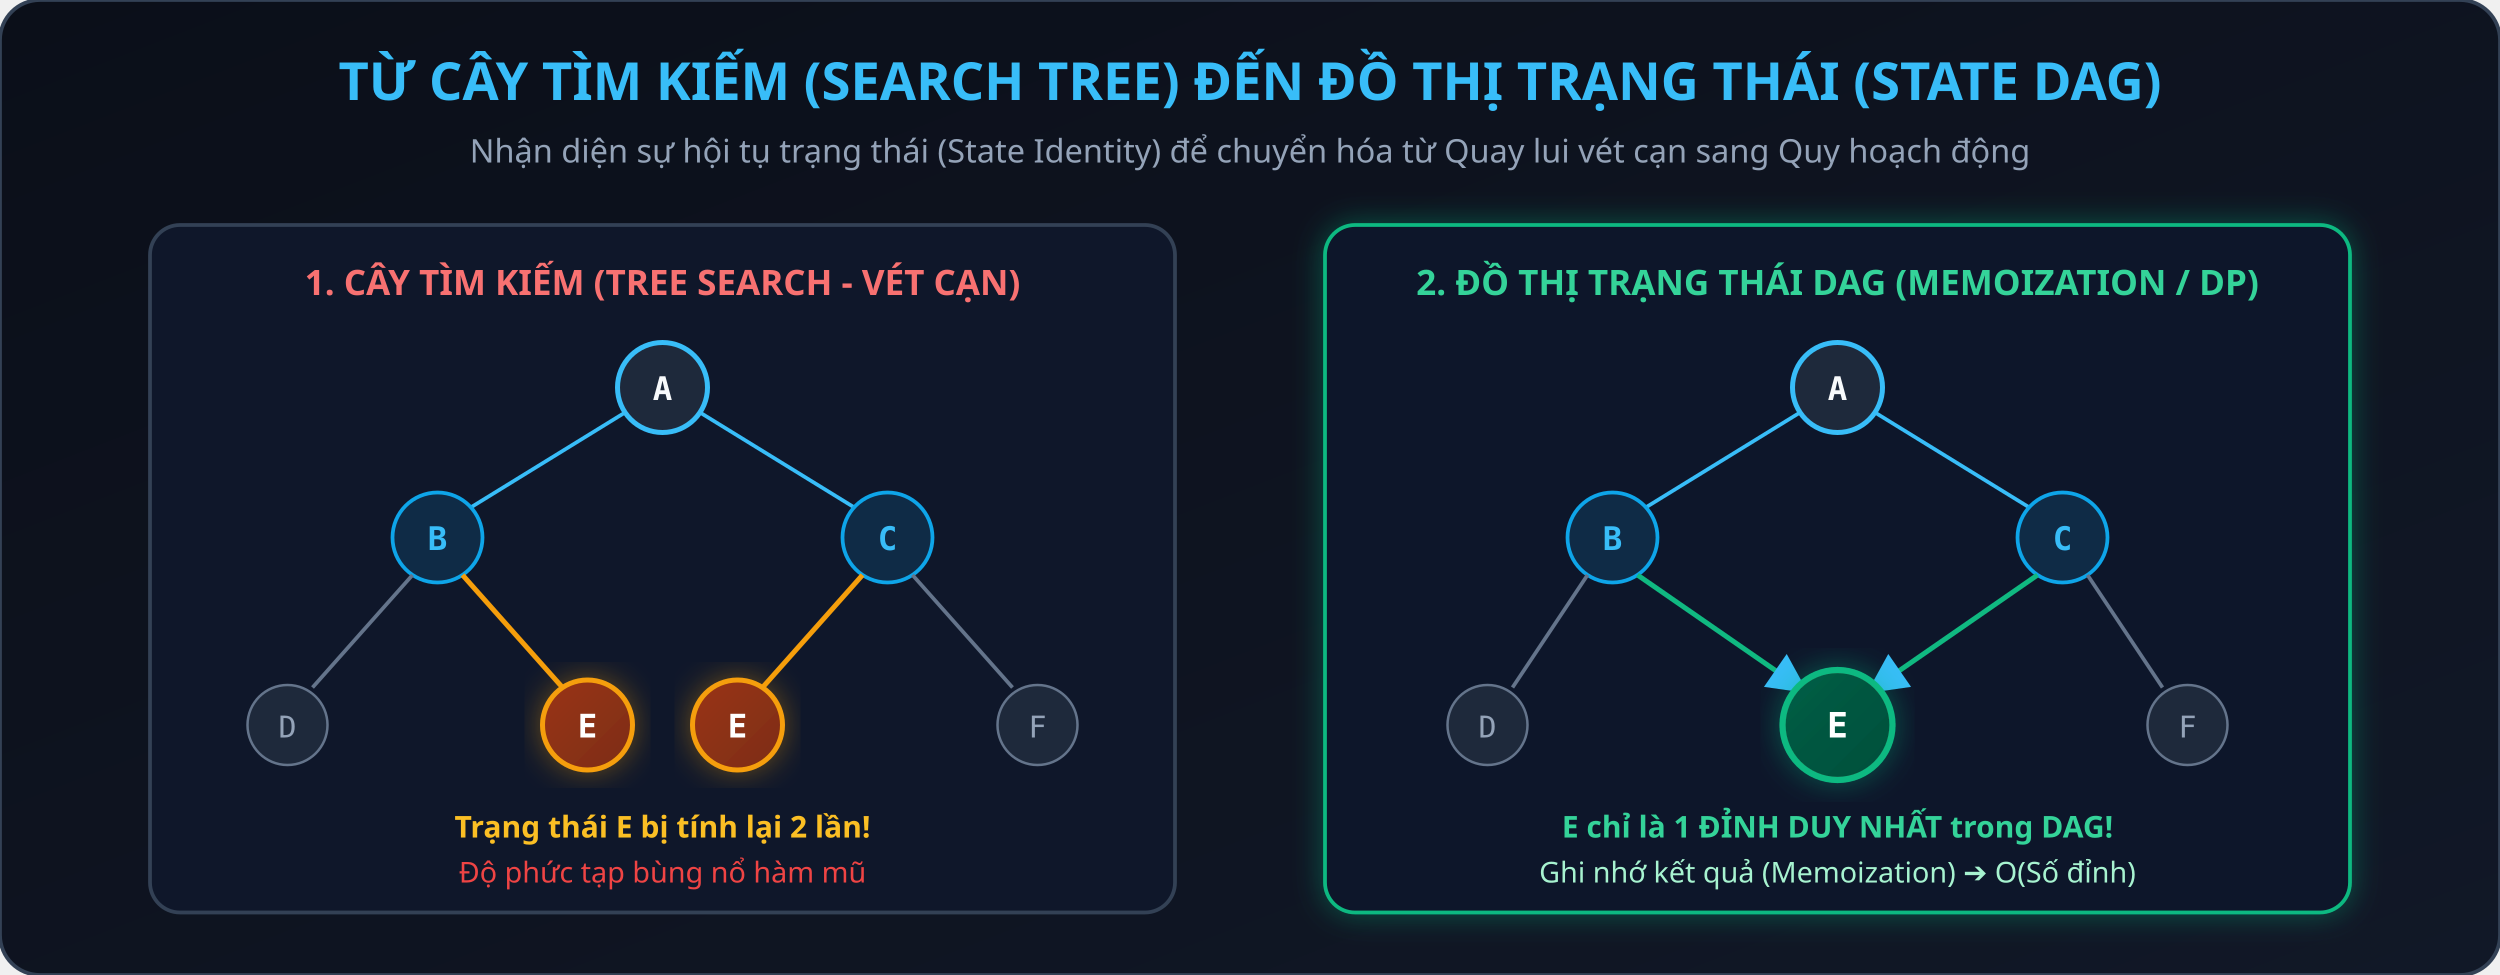
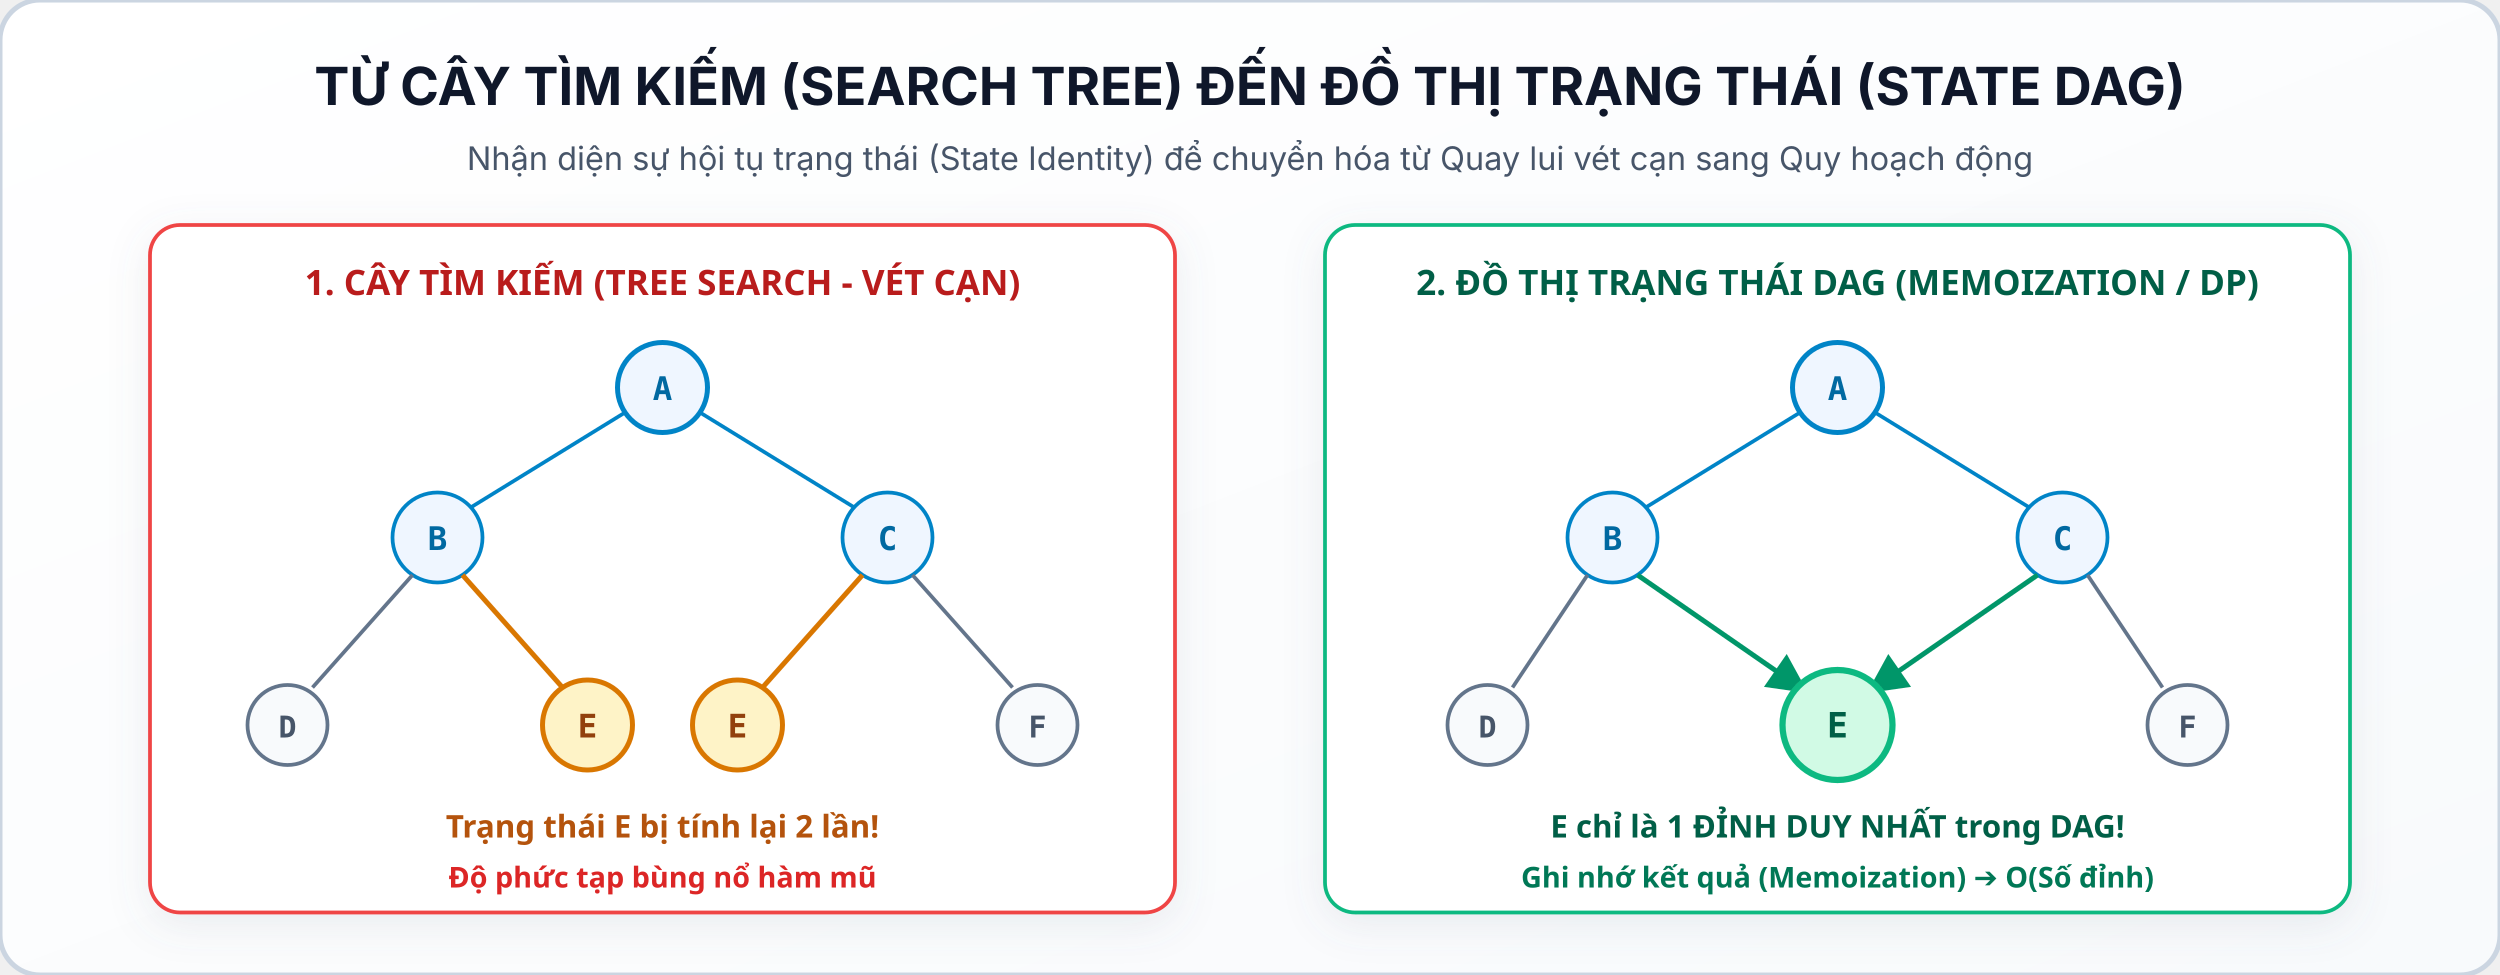
<svg xmlns="http://www.w3.org/2000/svg" viewBox="0 0 1000 390" width="100%" height="100%">
  <defs>
    <linearGradient id="bgGrad" x1="0%" y1="0%" x2="100%" y2="100%">
-       <stop offset="0%" stop-color="#0b0f19" />
-       <stop offset="100%" stop-color="#111827" />
+       <stop offset="0%" stop-color="#FFFFFF" />
+       <stop offset="100%" stop-color="#F8FAFC" />
    </linearGradient>
-     <linearGradient id="blueCard" x1="0%" y1="0%" x2="100%" y2="100%">
-       <stop offset="0%" stop-color="#1e293b" />
-       <stop offset="100%" stop-color="#0f172a" />
-     </linearGradient>
-     <linearGradient id="cyanCard" x1="0%" y1="0%" x2="100%" y2="100%">
-       <stop offset="0%" stop-color="#0369a1" />
-       <stop offset="100%" stop-color="#0c4a6e" />
-     </linearGradient>
-     <linearGradient id="greenCard" x1="0%" y1="0%" x2="100%" y2="100%">
-       <stop offset="0%" stop-color="#065f46" />
-       <stop offset="100%" stop-color="#064e3b" />
-     </linearGradient>
-     <linearGradient id="amberCard" x1="0%" y1="0%" x2="100%" y2="100%">
-       <stop offset="0%" stop-color="#9a3412" />
-       <stop offset="100%" stop-color="#7c2d12" />
-     </linearGradient>
-     <linearGradient id="purpleCard" x1="0%" y1="0%" x2="100%" y2="100%">
-       <stop offset="0%" stop-color="#581c87" />
-       <stop offset="100%" stop-color="#3b0764" />
-     </linearGradient>
-     <filter id="glowCyan" x="-20%" y="-20%" width="140%" height="140%">
-       <feDropShadow dx="0" dy="0" stdDeviation="6" flood-color="#06b6d4" flood-opacity="0.4" />
-     </filter>
-     <filter id="glowGreen" x="-20%" y="-20%" width="140%" height="140%">
-       <feDropShadow dx="0" dy="0" stdDeviation="6" flood-color="#10b981" flood-opacity="0.4" />
-     </filter>
-     <filter id="glowAmber" x="-20%" y="-20%" width="140%" height="140%">
-       <feDropShadow dx="0" dy="0" stdDeviation="6" flood-color="#f59e0b" flood-opacity="0.4" />
-     </filter>
-     <filter id="glowPurple" x="-20%" y="-20%" width="140%" height="140%">
-       <feDropShadow dx="0" dy="0" stdDeviation="6" flood-color="#a855f7" flood-opacity="0.4" />
+     <filter id="cardShadow" x="-10%" y="-10%" width="120%" height="120%">
+       <feDropShadow dx="0" dy="4" stdDeviation="8" flood-color="#64748B" flood-opacity="0.12" />
    </filter>
    <marker id="arrowCyan" markerWidth="8" markerHeight="8" refX="6" refY="4" orient="auto">
-       <path d="M 0 0 L 8 4 L 0 8 Z" fill="#38bdf8" />
+       <path d="M 0 0 L 8 4 L 0 8 Z" fill="#0284C7" />
    </marker>
-     <marker id="arrowAmber" markerWidth="8" markerHeight="8" refX="6" refY="4" orient="auto">
-       <path d="M 0 0 L 8 4 L 0 8 Z" fill="#fbbf24" />
-     </marker>
-     <marker id="arrowPurple" markerWidth="8" markerHeight="8" refX="6" refY="4" orient="auto">
-       <path d="M 0 0 L 8 4 L 0 8 Z" fill="#c084fc" />
+     <marker id="arrowGreen" markerWidth="8" markerHeight="8" refX="6" refY="4" orient="auto">
+       <path d="M 0 0 L 8 4 L 0 8 Z" fill="#059669" />
    </marker>
  </defs>
-   <rect width="1000" height="390" fill="url(#bgGrad)" rx="16" />
-   <rect width="1000" height="390" fill="none" stroke="#334155" stroke-width="1.5" rx="16" />
-   <text x="500" y="40" fill="#38bdf8" font-family="system-ui, sans-serif" font-size="21" font-weight="bold" text-anchor="middle">TỪ CÂY TÌM KIẾM (SEARCH TREE) ĐẾN ĐỒ THỊ TRẠNG THÁI (STATE DAG)</text>
-   <text x="500" y="65" fill="#94a3b8" font-family="system-ui, sans-serif" font-size="13" text-anchor="middle">Nhận diện sự hội tụ trạng thái (State Identity) để chuyển hóa từ Quay lui vét cạn sang Quy hoạch động</text>
-   <g transform="translate(60, 90)">
-     <rect width="410" height="275" rx="12" fill="#0f172a" stroke="#334155" stroke-width="1.5" />
-     <text x="205" y="28" fill="#f87171" font-family="system-ui, sans-serif" font-size="14" font-weight="bold" text-anchor="middle">1. CÂY TÌM KIẾM (TREE SEARCH - VÉT CẠN)</text>
-     <circle cx="205" cy="65" r="18" fill="#1e293b" stroke="#38bdf8" stroke-width="2" />
-     <text x="205" y="70" fill="#f8fafc" font-family="monospace" font-size="13" font-weight="bold" text-anchor="middle">A</text>
-     <path d="M 190 75 L 125 115" fill="none" stroke="#38bdf8" stroke-width="1.5" />
-     <path d="M 220 75 L 285 115" fill="none" stroke="#38bdf8" stroke-width="1.5" />
-     <circle cx="115" cy="125" r="18" fill="#0f2b46" stroke="#0ea5e9" stroke-width="1.5" />
-     <text x="115" y="130" fill="#38bdf8" font-family="monospace" font-size="13" font-weight="bold" text-anchor="middle">B</text>
-     <circle cx="295" cy="125" r="18" fill="#0f2b46" stroke="#0ea5e9" stroke-width="1.5" />
-     <text x="295" y="130" fill="#38bdf8" font-family="monospace" font-size="13" font-weight="bold" text-anchor="middle">C</text>
-     <path d="M 105 140 L 65 185" fill="none" stroke="#64748b" stroke-width="1.5" />
-     <path d="M 125 140 L 165 185" fill="none" stroke="#f59e0b" stroke-width="2" />
-     <path d="M 285 140 L 245 185" fill="none" stroke="#f59e0b" stroke-width="2" />
-     <path d="M 305 140 L 345 185" fill="none" stroke="#64748b" stroke-width="1.5" />
-     <circle cx="55" cy="200" r="16" fill="#1e293b" stroke="#64748b" />
-     <text x="55" y="205" fill="#94a3b8" font-family="monospace" font-size="12" text-anchor="middle">D</text>
-     <circle cx="175" cy="200" r="18" fill="url(#amberCard)" stroke="#f59e0b" stroke-width="2" filter="url(#glowAmber)" />
-     <text x="175" y="205" fill="#ffffff" font-family="monospace" font-size="13" font-weight="bold" text-anchor="middle">E</text>
-     <circle cx="235" cy="200" r="18" fill="url(#amberCard)" stroke="#f59e0b" stroke-width="2" filter="url(#glowAmber)" />
-     <text x="235" y="205" fill="#ffffff" font-family="monospace" font-size="13" font-weight="bold" text-anchor="middle">E</text>
-     <circle cx="355" cy="200" r="16" fill="#1e293b" stroke="#64748b" />
-     <text x="355" y="205" fill="#94a3b8" font-family="monospace" font-size="12" text-anchor="middle">F</text>
-     <text x="205" y="245" fill="#fbbf24" font-family="system-ui, sans-serif" font-size="12" font-weight="bold" text-anchor="middle">Trạng thái E bị tính lại 2 lần!</text>
-     <text x="205" y="263" fill="#ef4444" font-family="system-ui, sans-serif" font-size="11.5" text-anchor="middle">Độ phức tạp bùng nổ hàm mũ</text>
+   <rect width="1000" height="390" fill="url(#bgGrad)" stroke="#CBD5E1" stroke-width="2" rx="16" />
+   <text x="500" y="42" fill="#0F172A" font-family="system-ui, -apple-system, sans-serif" font-size="21" font-weight="bold" text-anchor="middle">TỪ CÂY TÌM KIẾM (SEARCH TREE) ĐẾN ĐỒ THỊ TRẠNG THÁI (STATE DAG)</text>
+   <text x="500" y="68" fill="#475569" font-family="system-ui, -apple-system, sans-serif" font-size="13" text-anchor="middle">Nhận diện sự hội tụ trạng thái (State Identity) để chuyển hóa từ Quay lui vét cạn sang Quy hoạch động</text>
+   <g transform="translate(60, 90)" filter="url(#cardShadow)">
+     <rect width="410" height="275" rx="12" fill="#FFFFFF" stroke="#EF4444" stroke-width="1.5" />
+     <text x="205" y="28" fill="#B91C1C" font-family="system-ui, sans-serif" font-size="14" font-weight="bold" text-anchor="middle">1. CÂY TÌM KIẾM (TREE SEARCH - VÉT CẠN)</text>
+     <circle cx="205" cy="65" r="18" fill="#EFF6FF" stroke="#0284C7" stroke-width="2" />
+     <text x="205" y="70" fill="#0369A1" font-family="monospace" font-size="13" font-weight="bold" text-anchor="middle">A</text>
+     <path d="M 190 75 L 125 115" fill="none" stroke="#0284C7" stroke-width="1.5" />
+     <path d="M 220 75 L 285 115" fill="none" stroke="#0284C7" stroke-width="1.5" />
+     <circle cx="115" cy="125" r="18" fill="#EFF6FF" stroke="#0284C7" stroke-width="1.5" />
+     <text x="115" y="130" fill="#0369A1" font-family="monospace" font-size="13" font-weight="bold" text-anchor="middle">B</text>
+     <circle cx="295" cy="125" r="18" fill="#EFF6FF" stroke="#0284C7" stroke-width="1.5" />
+     <text x="295" y="130" fill="#0369A1" font-family="monospace" font-size="13" font-weight="bold" text-anchor="middle">C</text>
+     <path d="M 105 140 L 65 185" fill="none" stroke="#64748B" stroke-width="1.5" />
+     <path d="M 125 140 L 165 185" fill="none" stroke="#D97706" stroke-width="2" />
+     <path d="M 285 140 L 245 185" fill="none" stroke="#D97706" stroke-width="2" />
+     <path d="M 305 140 L 345 185" fill="none" stroke="#64748B" stroke-width="1.5" />
+     <circle cx="55" cy="200" r="16" fill="#F8FAFC" stroke="#64748B" stroke-width="1.5" />
+     <text x="55" y="205" fill="#475569" font-family="monospace" font-size="12" font-weight="bold" text-anchor="middle">D</text>
+     <circle cx="175" cy="200" r="18" fill="#FEF3C7" stroke="#D97706" stroke-width="2" />
+     <text x="175" y="205" fill="#92400E" font-family="monospace" font-size="13" font-weight="bold" text-anchor="middle">E</text>
+     <circle cx="235" cy="200" r="18" fill="#FEF3C7" stroke="#D97706" stroke-width="2" />
+     <text x="235" y="205" fill="#92400E" font-family="monospace" font-size="13" font-weight="bold" text-anchor="middle">E</text>
+     <circle cx="355" cy="200" r="16" fill="#F8FAFC" stroke="#64748B" stroke-width="1.5" />
+     <text x="355" y="205" fill="#475569" font-family="monospace" font-size="12" font-weight="bold" text-anchor="middle">F</text>
+     <text x="205" y="245" fill="#B45309" font-family="system-ui, sans-serif" font-size="12.5" font-weight="bold" text-anchor="middle">Trạng thái E bị tính lại 2 lần!</text>
+     <text x="205" y="265" fill="#DC2626" font-family="system-ui, sans-serif" font-size="11.5" font-weight="bold" text-anchor="middle">Độ phức tạp bùng nổ hàm mũ</text>
  </g>
-   <g transform="translate(530, 90)">
-     <rect width="410" height="275" rx="12" fill="#0f172a" stroke="#10b981" stroke-width="1.5" filter="url(#glowGreen)" />
-     <text x="205" y="28" fill="#34d399" font-family="system-ui, sans-serif" font-size="14" font-weight="bold" text-anchor="middle">2. ĐỒ THỊ TRẠNG THÁI DAG (MEMOIZATION / DP)</text>
-     <circle cx="205" cy="65" r="18" fill="#1e293b" stroke="#38bdf8" stroke-width="2" />
-     <text x="205" y="70" fill="#f8fafc" font-family="monospace" font-size="13" font-weight="bold" text-anchor="middle">A</text>
-     <path d="M 190 75 L 125 115" fill="none" stroke="#38bdf8" stroke-width="1.5" />
-     <path d="M 220 75 L 285 115" fill="none" stroke="#38bdf8" stroke-width="1.5" />
-     <circle cx="115" cy="125" r="18" fill="#0f2b46" stroke="#0ea5e9" stroke-width="1.5" />
-     <text x="115" y="130" fill="#38bdf8" font-family="monospace" font-size="13" font-weight="bold" text-anchor="middle">B</text>
-     <circle cx="295" cy="125" r="18" fill="#0f2b46" stroke="#0ea5e9" stroke-width="1.5" />
-     <text x="295" y="130" fill="#38bdf8" font-family="monospace" font-size="13" font-weight="bold" text-anchor="middle">C</text>
-     <path d="M 105 140 L 75 185" fill="none" stroke="#64748b" stroke-width="1.5" />
-     <path d="M 125 140 L 190 185" fill="none" stroke="#10b981" stroke-width="2" marker-end="url(#arrowCyan)" />
-     <path d="M 285 140 L 220 185" fill="none" stroke="#10b981" stroke-width="2" marker-end="url(#arrowCyan)" />
-     <path d="M 305 140 L 335 185" fill="none" stroke="#64748b" stroke-width="1.5" />
-     <circle cx="65" cy="200" r="16" fill="#1e293b" stroke="#64748b" />
-     <text x="65" y="205" fill="#94a3b8" font-family="monospace" font-size="12" text-anchor="middle">D</text>
-     <circle cx="205" cy="200" r="22" fill="url(#greenCard)" stroke="#10b981" stroke-width="2.5" filter="url(#glowGreen)" />
-     <text x="205" y="205" fill="#ffffff" font-family="monospace" font-size="14" font-weight="bold" text-anchor="middle">E</text>
-     <circle cx="345" cy="200" r="16" fill="#1e293b" stroke="#64748b" />
-     <text x="345" y="205" fill="#94a3b8" font-family="monospace" font-size="12" text-anchor="middle">F</text>
-     <text x="205" y="245" fill="#34d399" font-family="system-ui, sans-serif" font-size="12" font-weight="bold" text-anchor="middle">E chỉ là 1 ĐỈNH DUY NHẤT trong DAG!</text>
-     <text x="205" y="263" fill="#a7f3d0" font-family="system-ui, sans-serif" font-size="11.5" text-anchor="middle">Ghi nhớ kết quả (Memoization) ➔ O(Số đỉnh)</text>
+   <g transform="translate(530, 90)" filter="url(#cardShadow)">
+     <rect width="410" height="275" rx="12" fill="#FFFFFF" stroke="#10B981" stroke-width="1.5" />
+     <text x="205" y="28" fill="#065F46" font-family="system-ui, sans-serif" font-size="14" font-weight="bold" text-anchor="middle">2. ĐỒ THỊ TRẠNG THÁI DAG (MEMOIZATION / DP)</text>
+     <circle cx="205" cy="65" r="18" fill="#EFF6FF" stroke="#0284C7" stroke-width="2" />
+     <text x="205" y="70" fill="#0369A1" font-family="monospace" font-size="13" font-weight="bold" text-anchor="middle">A</text>
+     <path d="M 190 75 L 125 115" fill="none" stroke="#0284C7" stroke-width="1.5" />
+     <path d="M 220 75 L 285 115" fill="none" stroke="#0284C7" stroke-width="1.5" />
+     <circle cx="115" cy="125" r="18" fill="#EFF6FF" stroke="#0284C7" stroke-width="1.5" />
+     <text x="115" y="130" fill="#0369A1" font-family="monospace" font-size="13" font-weight="bold" text-anchor="middle">B</text>
+     <circle cx="295" cy="125" r="18" fill="#EFF6FF" stroke="#0284C7" stroke-width="1.5" />
+     <text x="295" y="130" fill="#0369A1" font-family="monospace" font-size="13" font-weight="bold" text-anchor="middle">C</text>
+     <path d="M 105 140 L 75 185" fill="none" stroke="#64748B" stroke-width="1.5" />
+     <path d="M 125 140 L 190 185" fill="none" stroke="#059669" stroke-width="2" marker-end="url(#arrowGreen)" />
+     <path d="M 285 140 L 220 185" fill="none" stroke="#059669" stroke-width="2" marker-end="url(#arrowGreen)" />
+     <path d="M 305 140 L 335 185" fill="none" stroke="#64748B" stroke-width="1.5" />
+     <circle cx="65" cy="200" r="16" fill="#F8FAFC" stroke="#64748B" stroke-width="1.5" />
+     <text x="65" y="205" fill="#475569" font-family="monospace" font-size="12" font-weight="bold" text-anchor="middle">D</text>
+     <circle cx="205" cy="200" r="22" fill="#D1FAE5" stroke="#10B981" stroke-width="2.5" />
+     <text x="205" y="205" fill="#065F46" font-family="monospace" font-size="14" font-weight="bold" text-anchor="middle">E</text>
+     <circle cx="345" cy="200" r="16" fill="#F8FAFC" stroke="#64748B" stroke-width="1.5" />
+     <text x="345" y="205" fill="#475569" font-family="monospace" font-size="12" font-weight="bold" text-anchor="middle">F</text>
+     <text x="205" y="245" fill="#065F46" font-family="system-ui, sans-serif" font-size="12.5" font-weight="bold" text-anchor="middle">E chỉ là 1 ĐỈNH DUY NHẤT trong DAG!</text>
+     <text x="205" y="265" fill="#047857" font-family="system-ui, sans-serif" font-size="11.5" font-weight="bold" text-anchor="middle">Ghi nhớ kết quả (Memoization) ➔ O(Số đỉnh)</text>
  </g>
</svg>
